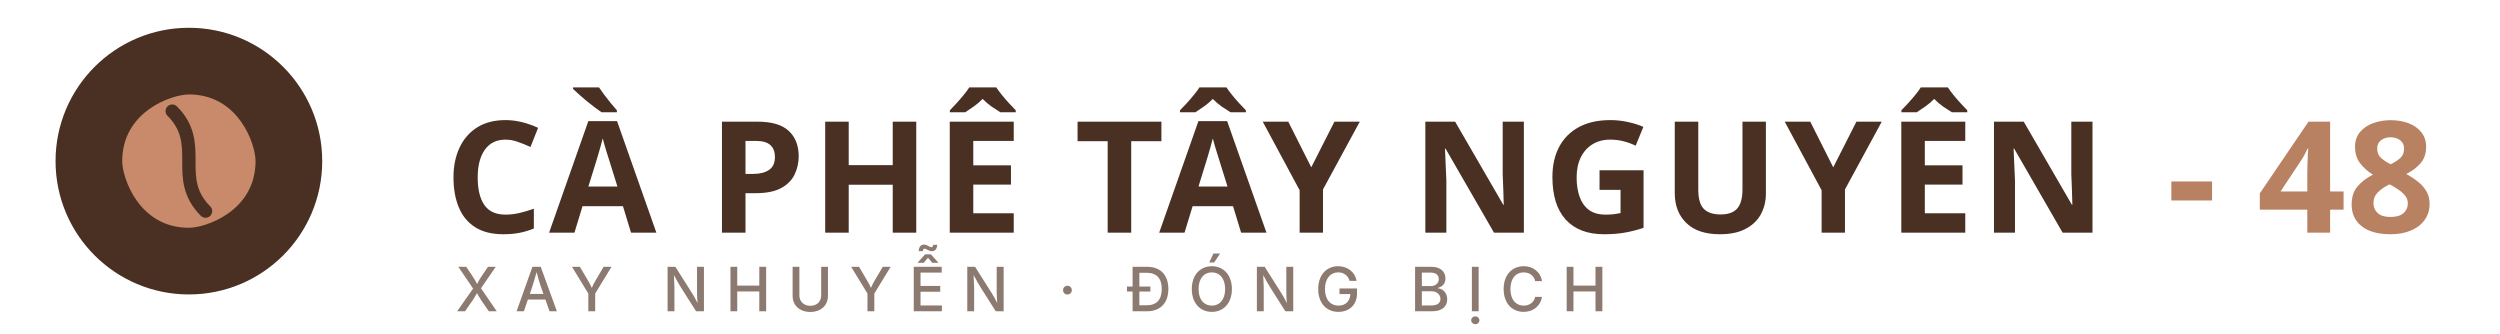
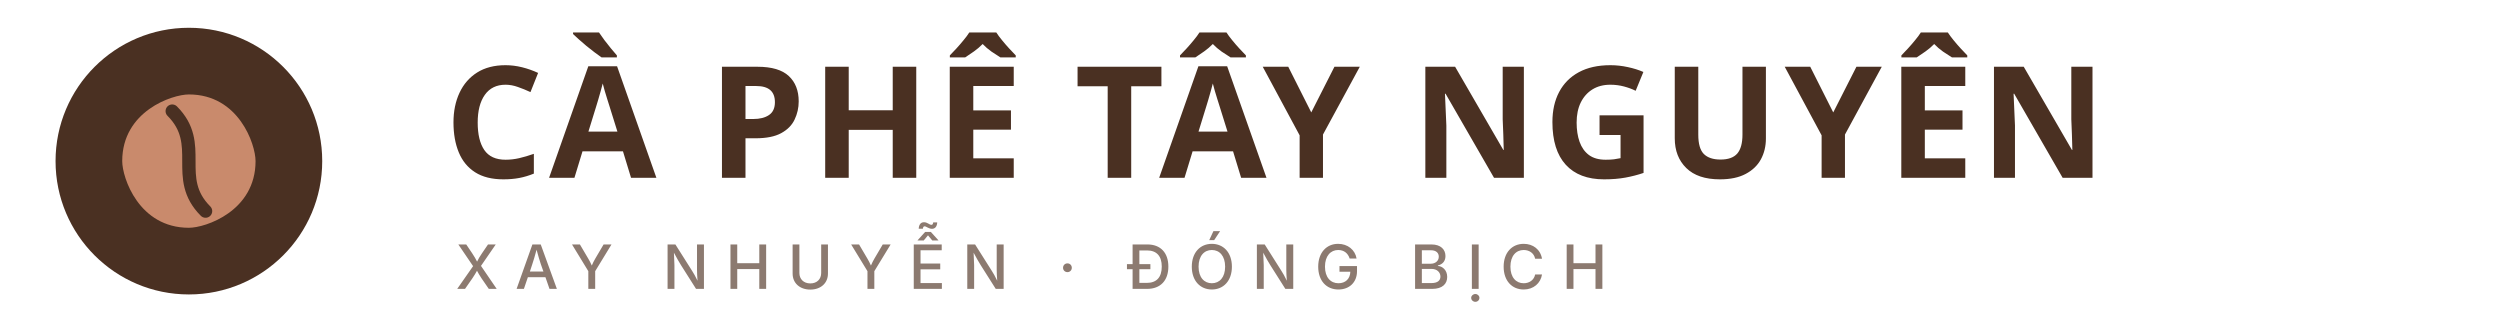
- <svg xmlns="http://www.w3.org/2000/svg" viewBox="0 0 450 60" width="100%" height="100%">
-   <g transform="translate(10, 5) scale(0.6)">
-     <circle cx="40" cy="40" r="40" fill="#4A3022" />
-     <path d="M40,20 C55,20 60,35 60,40 C60,55 45,60 40,60 C25,60 20,45 20,40 C20,25 35,20 40,20 Z" fill="#C98A6C" />
-     <path d="M35,25 C45,35 35,45 45,55" fill="none" stroke="#4A3022" stroke-width="4" stroke-linecap="round" />
+ <svg xmlns="http://www.w3.org/2000/svg" width="450" height="60">
+   <g class="layer">
+     <g id="svg_1" transform="translate(10, 5) scale(0.6)">
+       <circle cx="40" cy="40" fill="#4A3022" id="svg_2" r="40" />
+       <path d="m40,20c15,0 20,15 20,20c0,15 -15,20 -20,20c-15,0 -20,-15 -20,-20c0,-15 15,-20 20,-20z" fill="#C98A6C" id="svg_3" />
+       <path d="m35,25c10,10 0,20 10,30" fill="none" id="svg_4" stroke="#4A3022" stroke-linecap="round" stroke-width="4" />
+     </g>
+     <text fill="#4A3022" font-family="'1FTV VIP Pastel Trunk', 'Outfit', sans-serif" font-size="28" font-weight="700" id="svg_5" letter-spacing="1" text-anchor="start" x="80" y="32">CÀ PHÊ TÂY NGUYÊN</text>
+     <text fill="#8C7A70" font-family="'Inter', sans-serif" font-size="11" font-weight="500" id="svg_7" letter-spacing="3" text-anchor="start" x="82" y="52">XAY NHUYỄN · ĐÓNG BỊCH</text>
  </g>
-   <text x="80" y="32" dominant-baseline="middle" text-anchor="start" fill="#4A3022" font-family="'1FTV VIP Pastel Trunk', 'Outfit', sans-serif" font-size="28" font-weight="700" letter-spacing="1">CÀ PHÊ TÂY NGUYÊN</text>
-   <text x="390" y="32" dominant-baseline="middle" text-anchor="start" fill="#B88161" font-family="'1FTV VIP Pastel Trunk', 'Outfit', sans-serif" font-size="28" font-weight="700">- 48</text>
-   <text x="82" y="52" dominant-baseline="middle" text-anchor="start" fill="#8C7A70" font-family="'Inter', sans-serif" font-size="11" font-weight="500" letter-spacing="3" text-transform="uppercase">XAY NHUYỄN · ĐÓNG BỊCH</text>
</svg>
